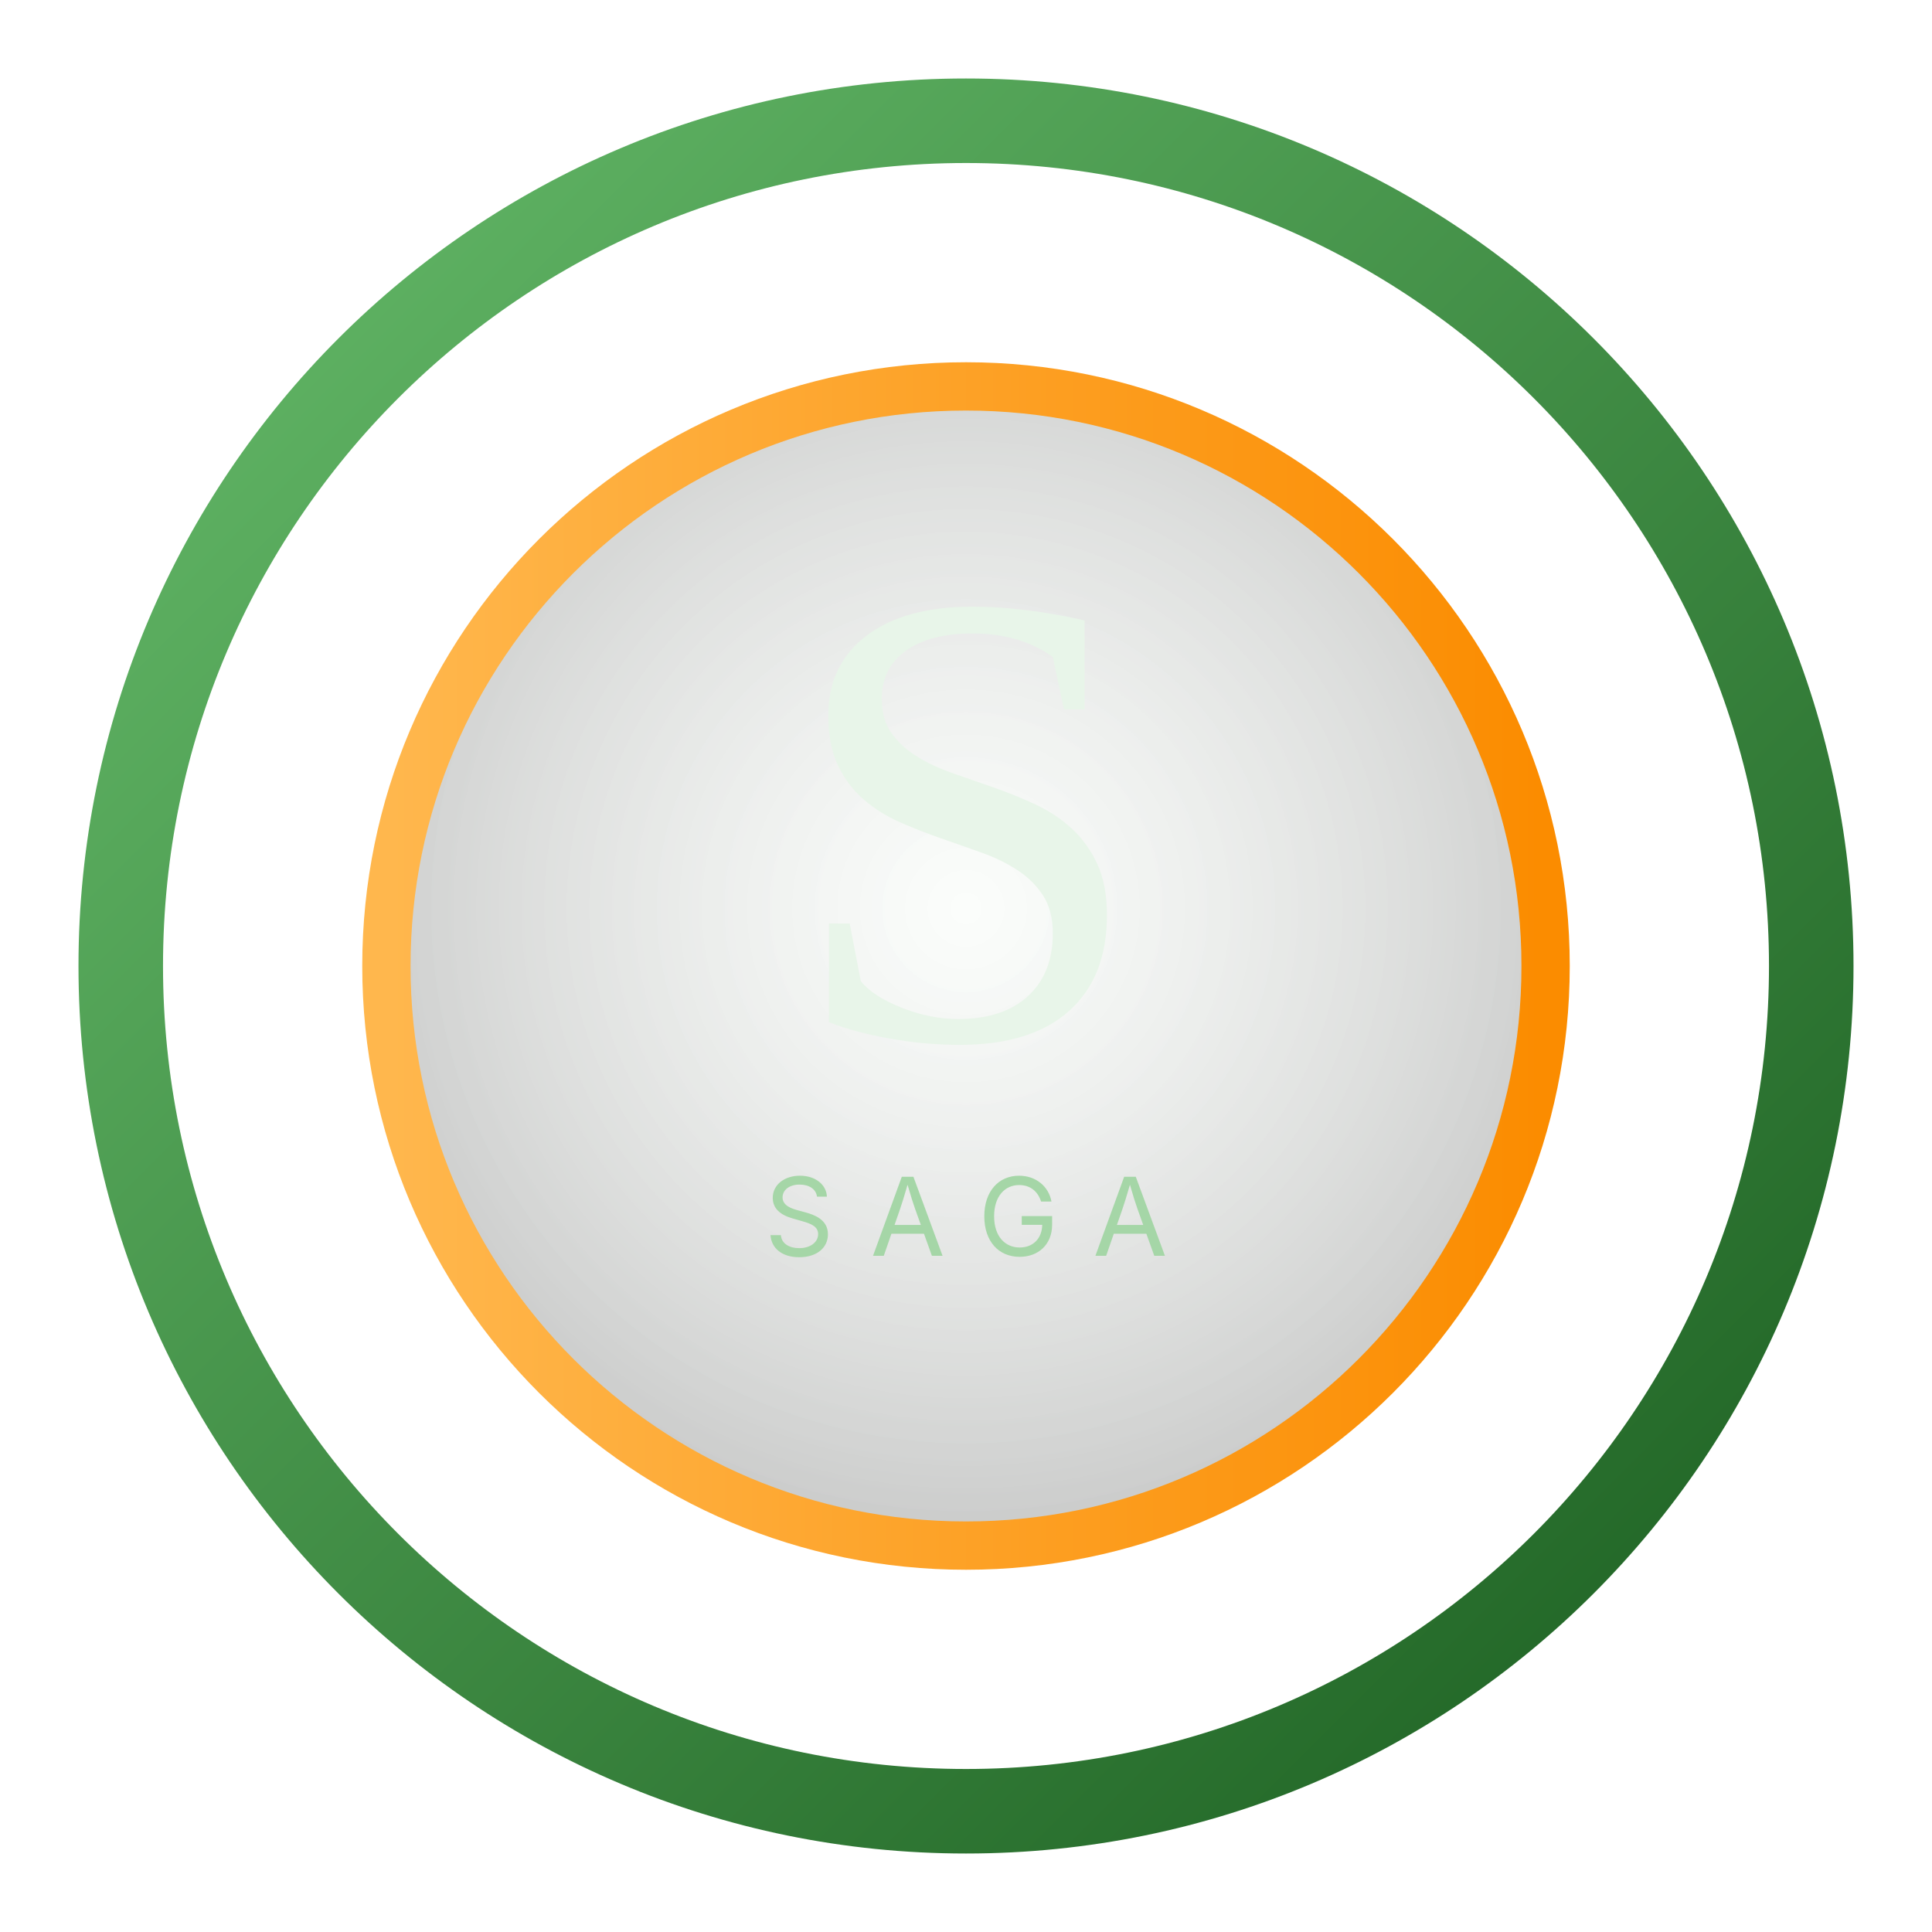
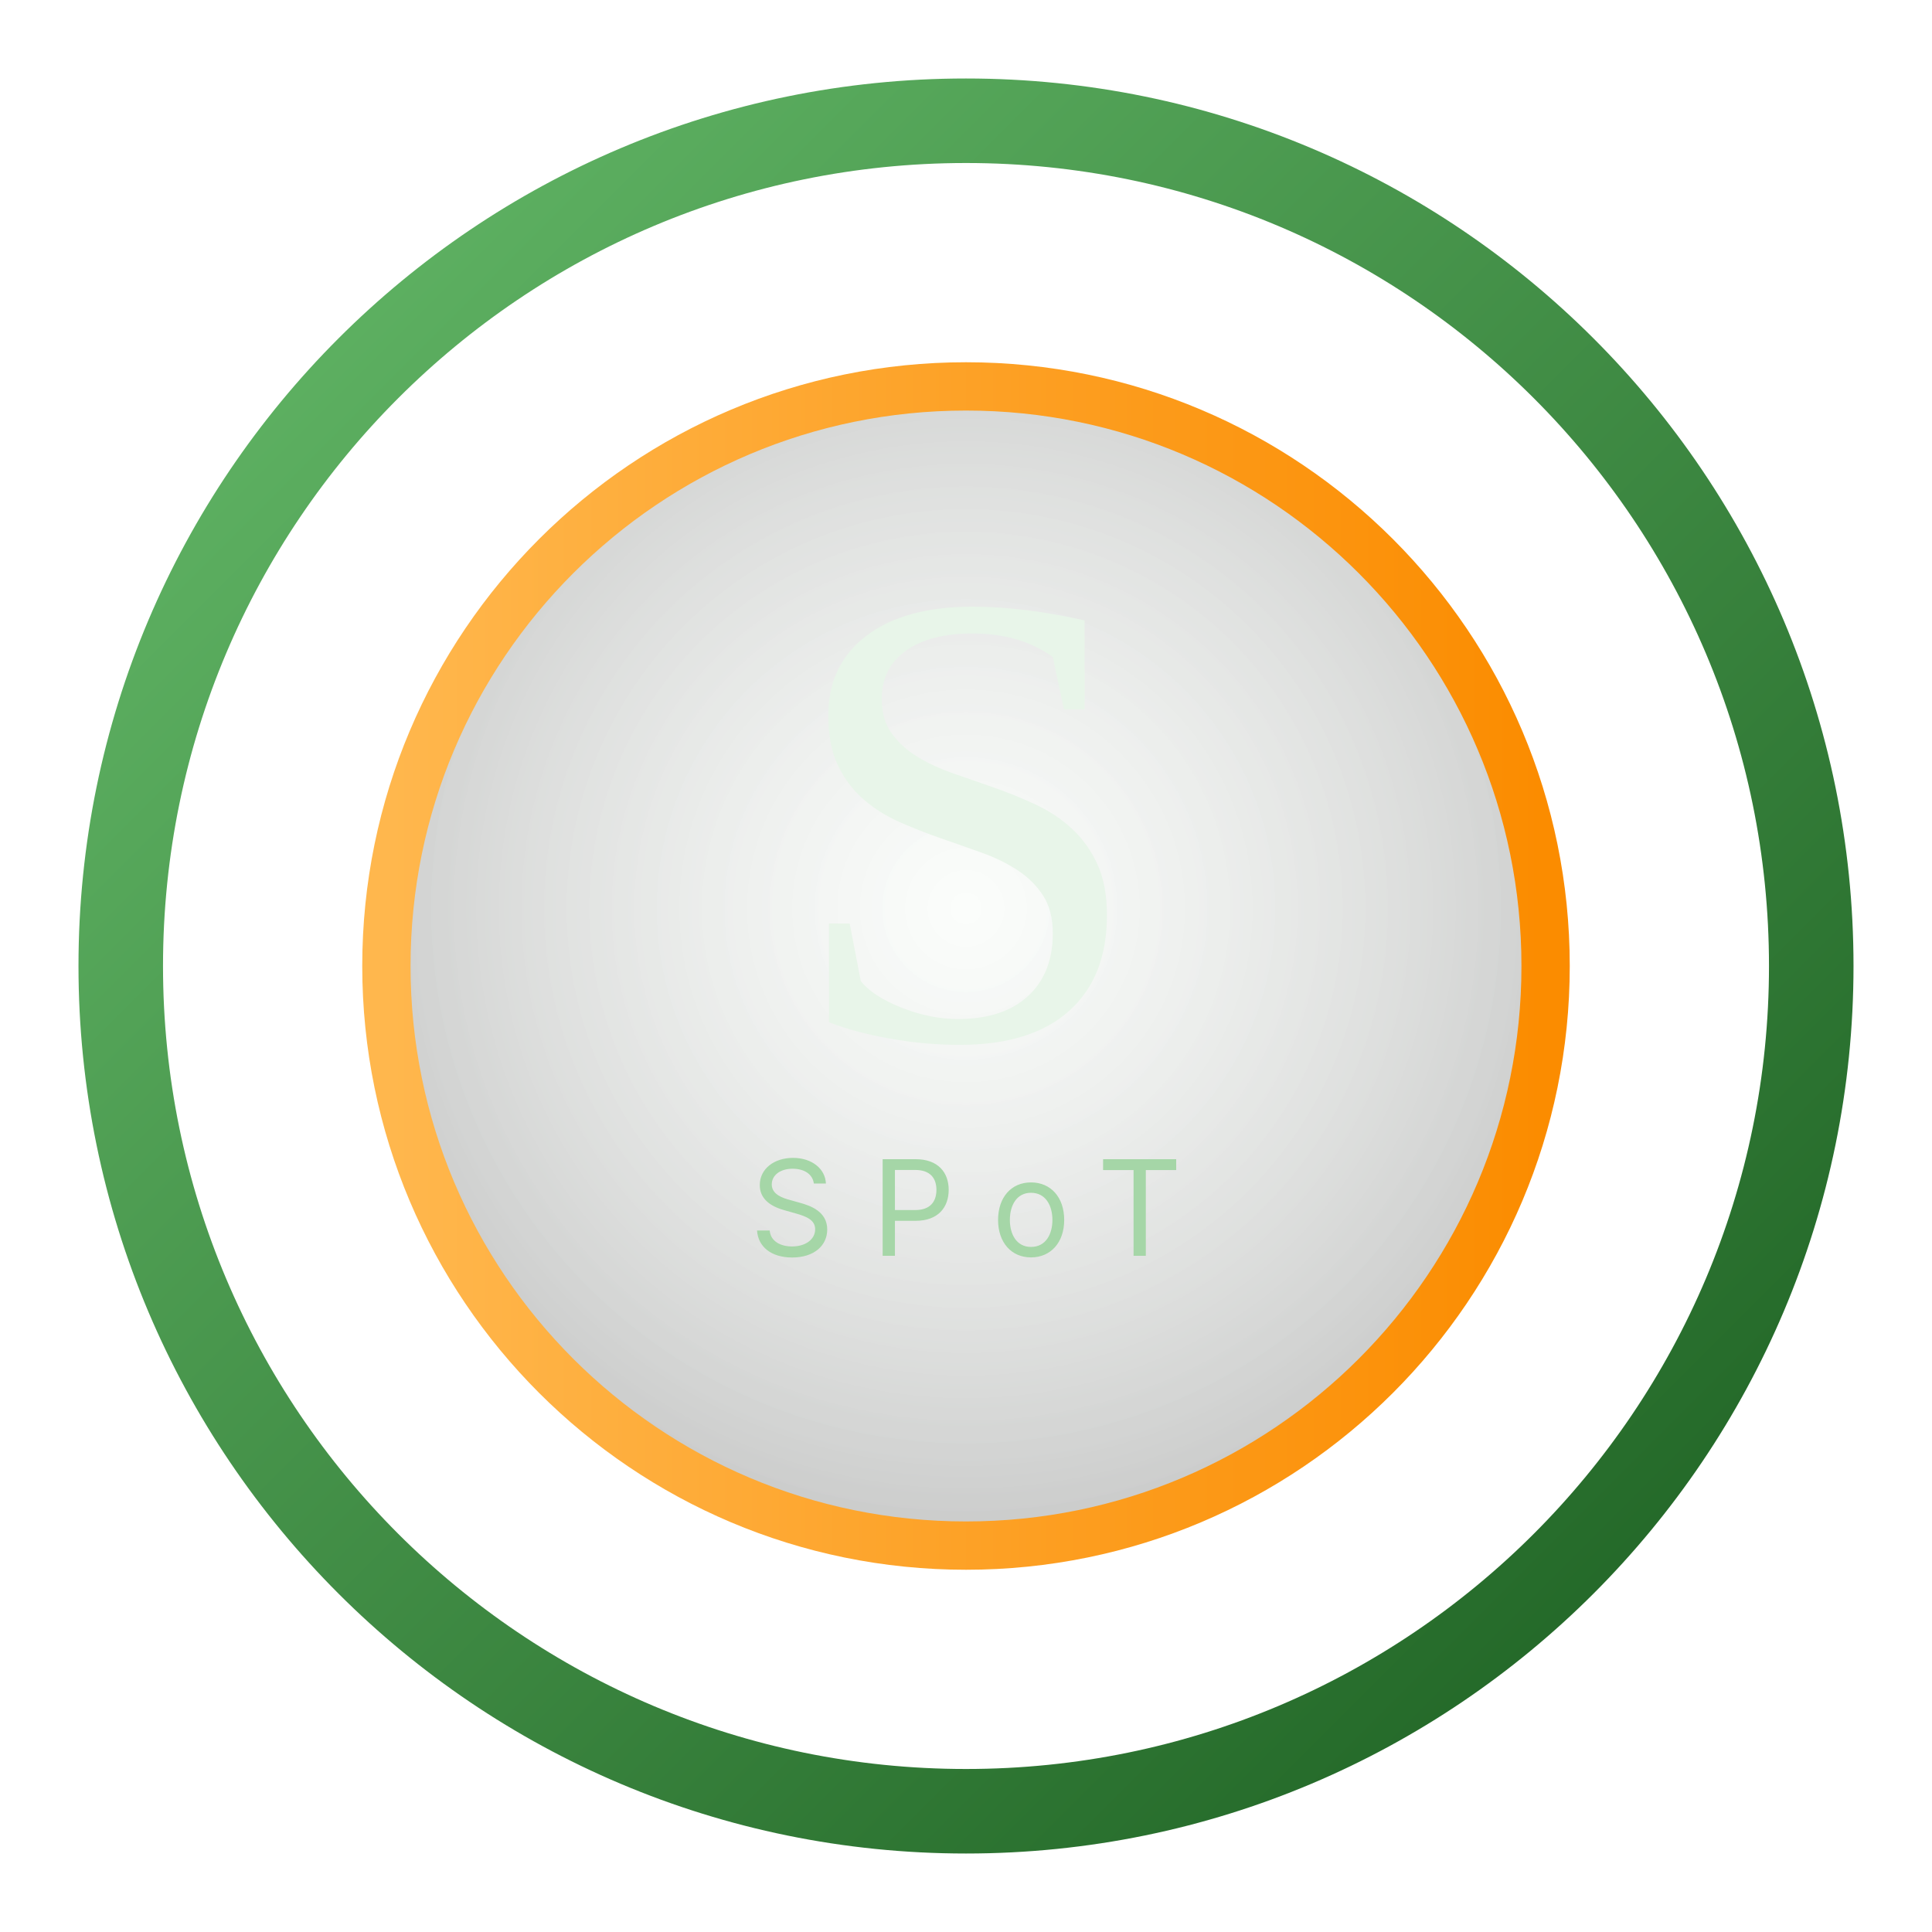
<svg xmlns="http://www.w3.org/2000/svg" width="320" height="320" viewBox="0 0 320 320" role="img" aria-labelledby="title desc">
  <defs>
    <linearGradient id="ringGreen" x1="0%" y1="0%" x2="100%" y2="100%">
      <stop offset="0%" stop-color="#66BB6A" />
      <stop offset="100%" stop-color="#1B5E20" />
    </linearGradient>
    <linearGradient id="accentAmber" x1="0%" y1="0%" x2="100%" y2="0%">
      <stop offset="0%" stop-color="#FFB74D" />
      <stop offset="100%" stop-color="#FB8C00" />
    </linearGradient>
    <radialGradient id="innerTint" cx="50%" cy="45%" r="70%">
      <stop offset="0%" stop-color="#E8F5E9" stop-opacity="0.16" />
      <stop offset="100%" stop-color="#0A0A0A" stop-opacity="0.3" />
    </radialGradient>
  </defs>
  <g transform="translate(160 160)">
    <circle r="140" fill="none" stroke="url(#ringGreen)" stroke-width="14" />
    <circle r="116" fill="none" stroke="rgba(255,255,255,0.16)" stroke-width="6" />
    <circle r="96" fill="url(#innerTint)" stroke="url(#accentAmber)" stroke-width="8" />
    <text x="0" y="12" text-anchor="middle" font-family="'Times New Roman', 'Georgia', serif" font-size="108" fill="#E8F5E9" letter-spacing="1">
      S
    </text>
-     <text x="0" y="48" text-anchor="middle" font-family="'Inter', system-ui" font-size="18" fill="#A5D6A7" letter-spacing="6" aria-hidden="true">
-       SAGA
+     <text x="0" y="48" text-anchor="middle" font-family="'Inter', system-ui" font-size="22" fill="#A5D6A7" letter-spacing="6" aria-hidden="true">
+       SPoT
    </text>
  </g>
</svg>
